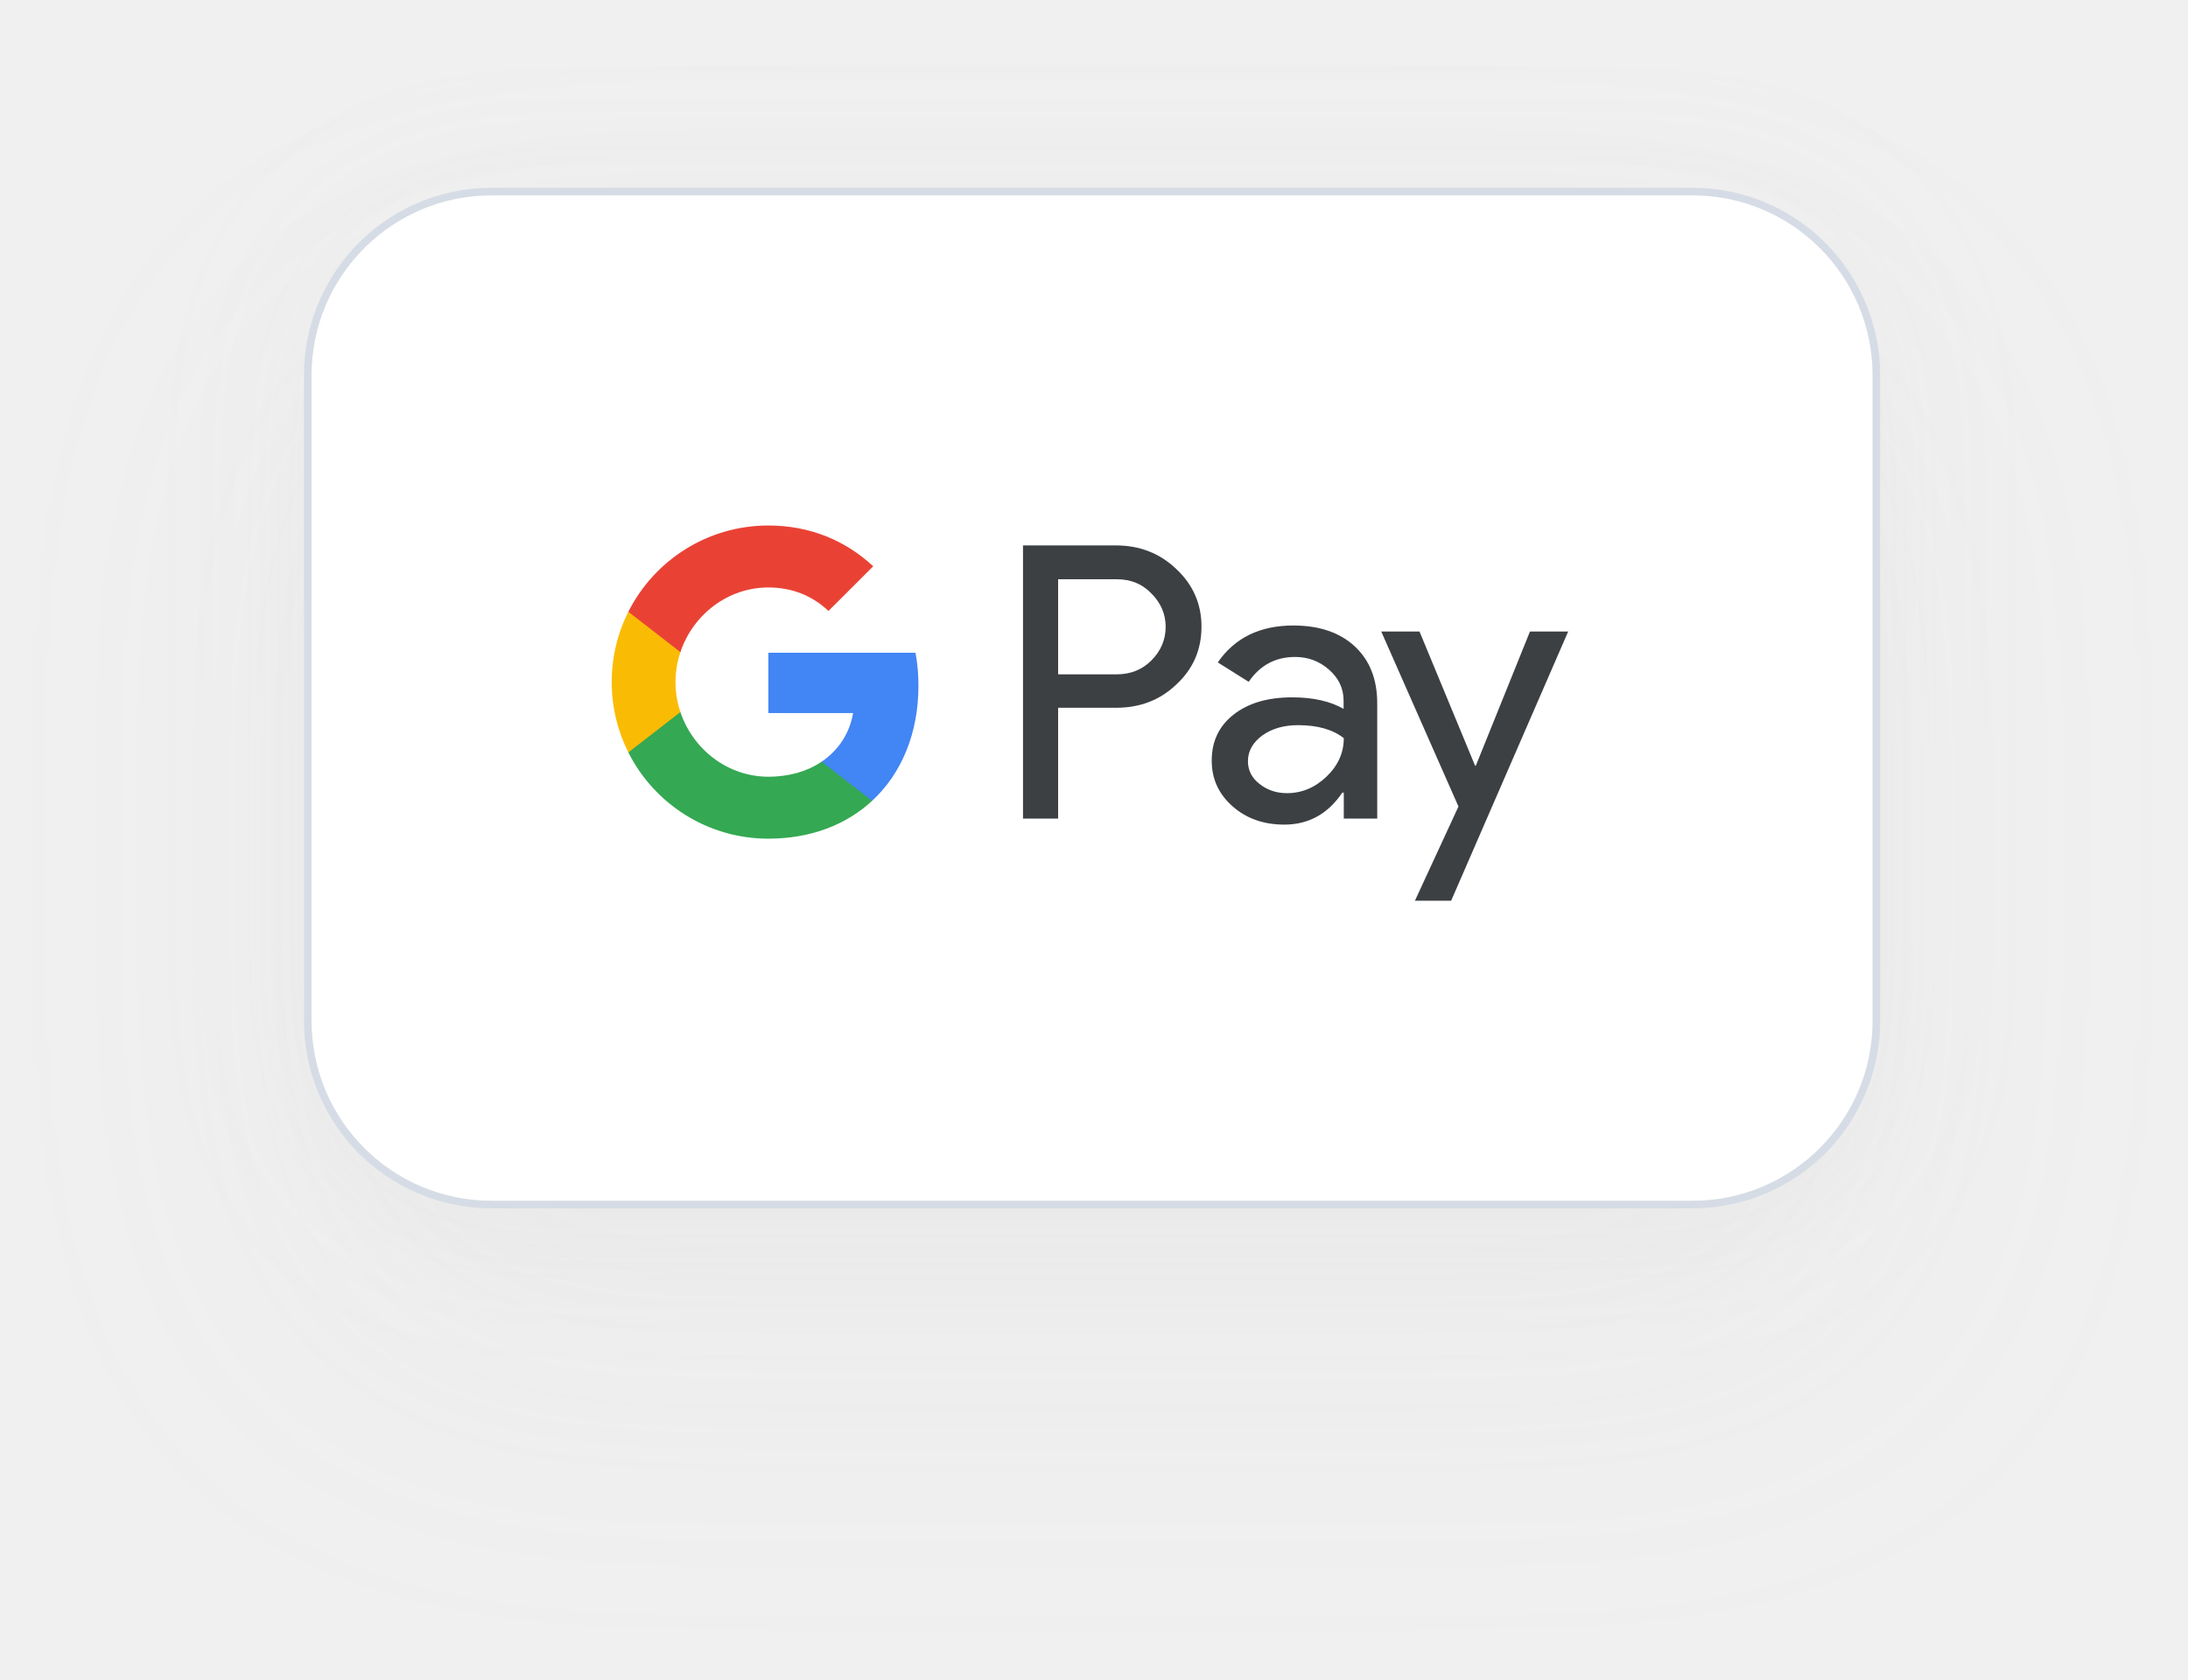
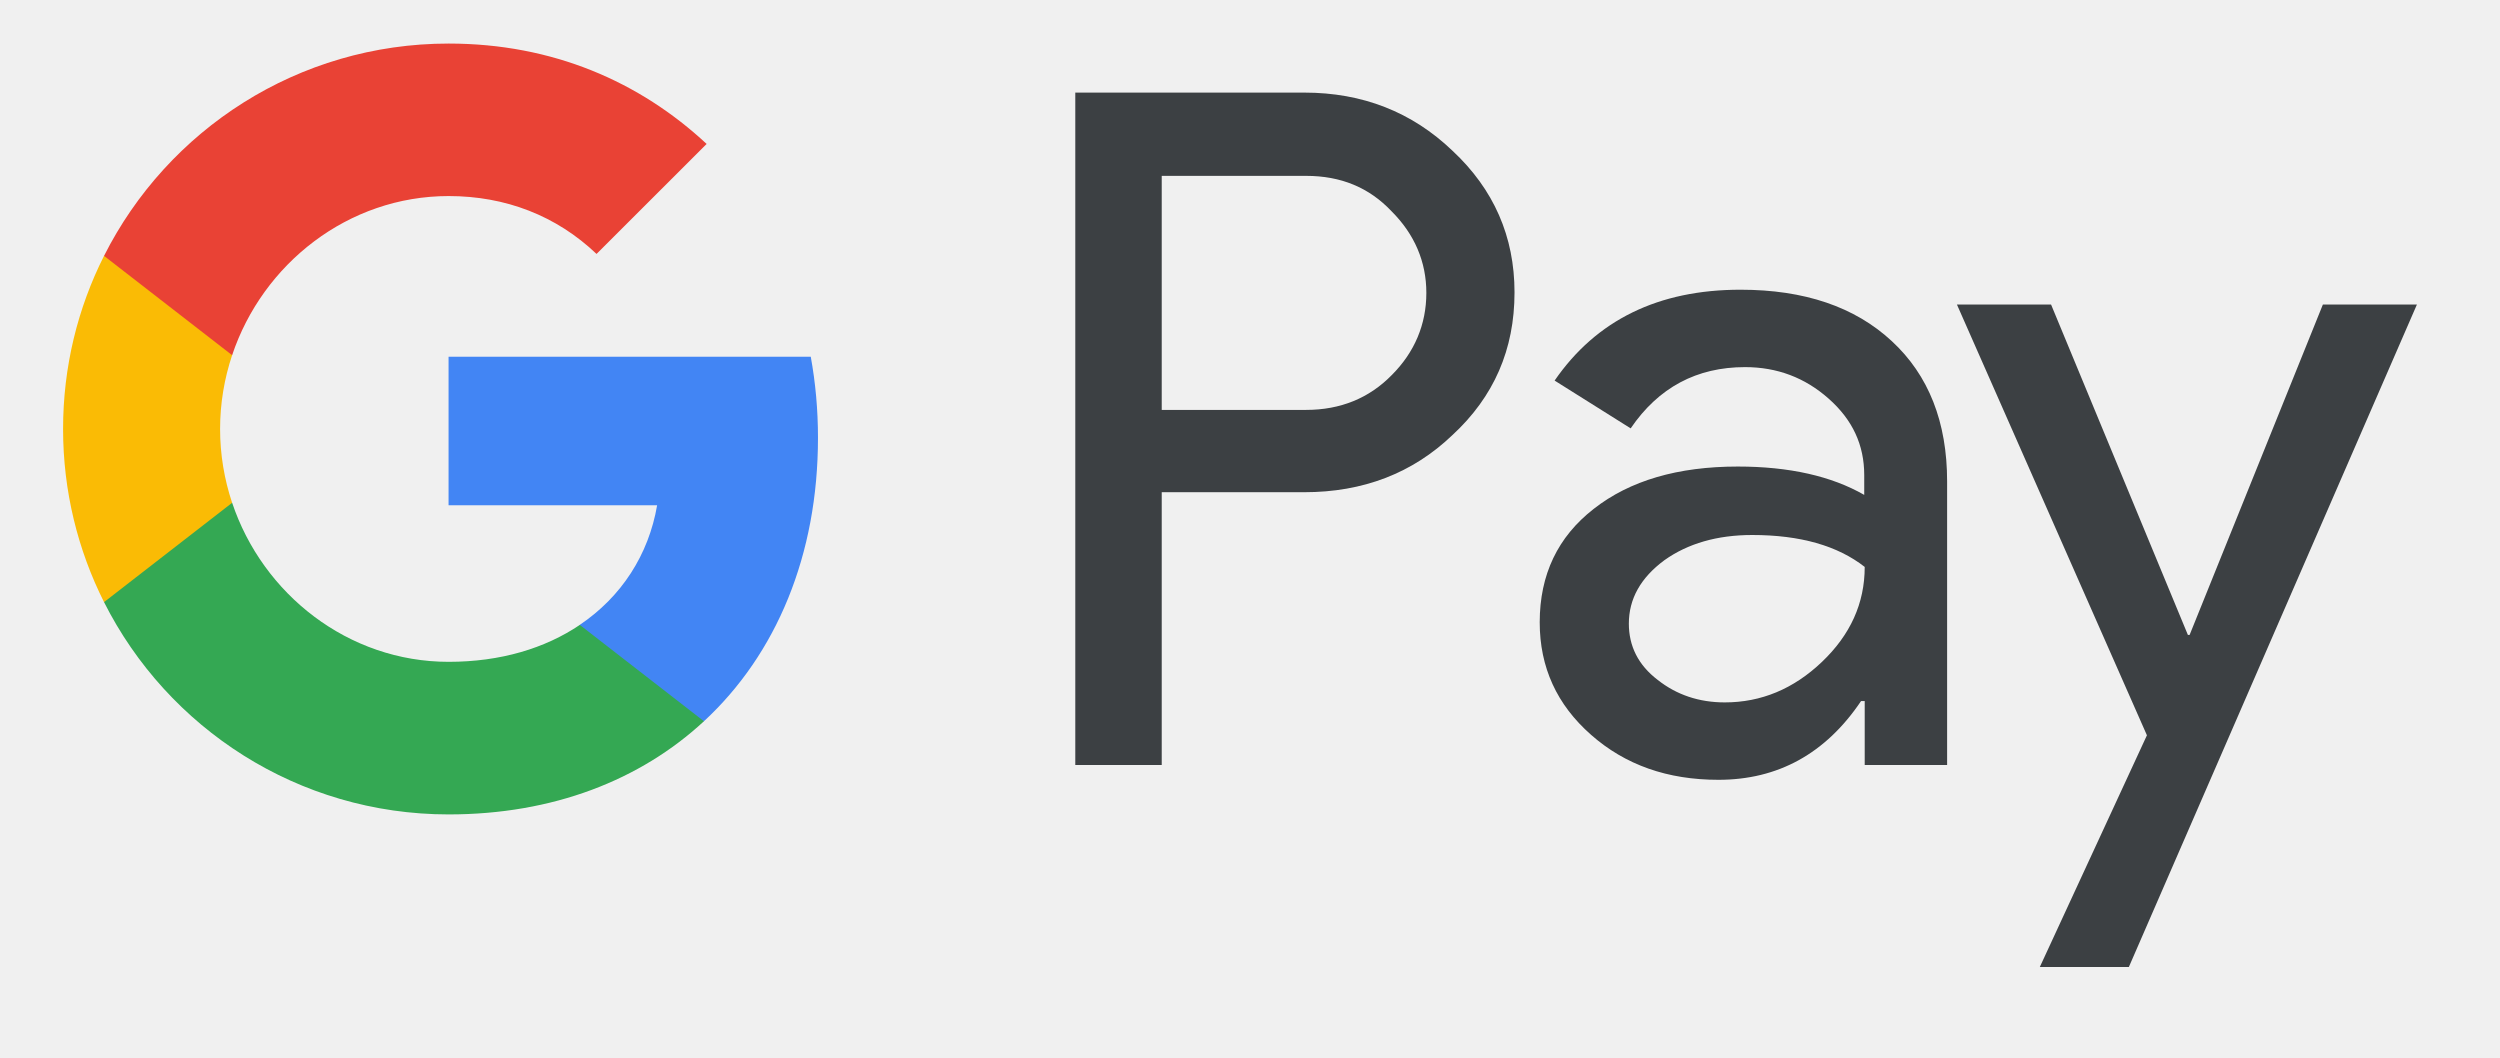
- <svg xmlns="http://www.w3.org/2000/svg" width="56" height="43" viewBox="0 0 56 43" fill="none">
-   <g filter="url(#filter0_dd_0_95)">
-     <rect x="7.972" y="5" width="39.957" height="25.741" rx="4.61" fill="white" />
-     <rect x="7.876" y="4.904" width="40.149" height="25.933" rx="4.706" stroke="#D6DCE5" stroke-width="0.192" />
-     <path d="M27.082 20.956H26.183V13.963H28.565C29.169 13.963 29.684 14.164 30.105 14.566C30.536 14.969 30.751 15.461 30.751 16.041C30.751 16.635 30.536 17.127 30.105 17.525C29.689 17.923 29.174 18.119 28.565 18.119H27.082V20.956ZM27.082 14.824V17.263H28.584C28.94 17.263 29.239 17.141 29.474 16.902C29.712 16.663 29.834 16.373 29.834 16.046C29.834 15.723 29.712 15.437 29.474 15.198C29.239 14.95 28.945 14.829 28.584 14.829H27.082V14.824Z" fill="#3C4043" />
-     <path d="M33.101 16.013C33.766 16.013 34.29 16.191 34.674 16.547C35.057 16.902 35.249 17.389 35.249 18.007V20.956H34.393V20.291H34.355C33.986 20.839 33.489 21.11 32.872 21.11C32.343 21.11 31.903 20.956 31.547 20.642C31.191 20.329 31.013 19.94 31.013 19.472C31.013 18.976 31.201 18.583 31.575 18.292C31.95 17.997 32.45 17.852 33.073 17.852C33.606 17.852 34.047 17.951 34.388 18.147V17.941C34.388 17.628 34.267 17.366 34.018 17.146C33.77 16.926 33.48 16.818 33.148 16.818C32.647 16.818 32.249 17.029 31.959 17.455L31.168 16.958C31.603 16.326 32.249 16.013 33.101 16.013ZM31.94 19.486C31.94 19.72 32.038 19.917 32.24 20.071C32.436 20.226 32.67 20.305 32.937 20.305C33.316 20.305 33.653 20.165 33.948 19.884C34.243 19.603 34.393 19.275 34.393 18.896C34.112 18.676 33.724 18.564 33.223 18.564C32.858 18.564 32.553 18.653 32.31 18.826C32.062 19.009 31.94 19.229 31.94 19.486Z" fill="#3C4043" />
-     <path d="M40.136 16.167L37.141 23.058H36.214L37.328 20.647L35.352 16.167H36.331L37.754 19.603H37.772L39.158 16.167H40.136Z" fill="#3C4043" />
-     <path d="M23.507 17.553C23.507 17.26 23.481 16.98 23.432 16.71H19.665V18.255L21.834 18.255C21.746 18.769 21.463 19.207 21.029 19.499V20.501H22.321C23.075 19.803 23.507 18.772 23.507 17.553Z" fill="#4285F4" />
-     <path d="M21.03 19.499C20.67 19.742 20.207 19.884 19.666 19.884C18.62 19.884 17.732 19.179 17.414 18.228H16.082V19.262C16.742 20.572 18.099 21.47 19.666 21.47C20.749 21.47 21.659 21.114 22.321 20.501L21.03 19.499Z" fill="#34A853" />
-     <path d="M17.289 17.462C17.289 17.195 17.333 16.937 17.414 16.694V15.661H16.082C15.809 16.203 15.656 16.814 15.656 17.462C15.656 18.109 15.81 18.721 16.082 19.262L17.414 18.229C17.333 17.986 17.289 17.728 17.289 17.462Z" fill="#FABB05" />
-     <path d="M19.666 15.039C20.257 15.039 20.786 15.243 21.204 15.641L22.349 14.497C21.654 13.85 20.748 13.453 19.666 13.453C18.099 13.453 16.742 14.351 16.082 15.661L17.414 16.694C17.732 15.744 18.62 15.039 19.666 15.039Z" fill="#E94235" />
-   </g>
-   <defs>
-     <filter id="filter0_dd_0_95" x="0.096" y="0.966" width="55.709" height="41.494" filterUnits="userSpaceOnUse" color-interpolation-filters="sRGB">
-       <feFlood flood-opacity="0" result="BackgroundImageFix" />
-       <feColorMatrix in="SourceAlpha" type="matrix" values="0 0 0 0 0 0 0 0 0 0 0 0 0 0 0 0 0 0 127 0" result="hardAlpha" />
-       <feOffset dy="0.384" />
-       <feGaussianBlur stdDeviation="1.921" />
-       <feColorMatrix type="matrix" values="0 0 0 0 0.718 0 0 0 0 0.718 0 0 0 0 0.718 0 0 0 0.08 0" />
-       <feBlend mode="normal" in2="BackgroundImageFix" result="effect1_dropShadow_0_95" />
-       <feColorMatrix in="SourceAlpha" type="matrix" values="0 0 0 0 0 0 0 0 0 0 0 0 0 0 0 0 0 0 127 0" result="hardAlpha" />
-       <feOffset dy="3.842" />
-       <feGaussianBlur stdDeviation="3.842" />
-       <feColorMatrix type="matrix" values="0 0 0 0 0.718 0 0 0 0 0.718 0 0 0 0 0.718 0 0 0 0.08 0" />
-       <feBlend mode="normal" in2="effect1_dropShadow_0_95" result="effect2_dropShadow_0_95" />
-       <feBlend mode="normal" in="SourceGraphic" in2="effect2_dropShadow_0_95" result="shape" />
-     </filter>
-   </defs>
+ <svg xmlns="http://www.w3.org/2000/svg" width="26" height="11" viewBox="0 0 26 11" fill="none">
+   <path d="M12.082 7.956H11.183V0.963H13.565C14.169 0.963 14.684 1.164 15.105 1.567C15.536 1.969 15.751 2.461 15.751 3.041C15.751 3.635 15.536 4.127 15.105 4.525C14.689 4.923 14.174 5.119 13.565 5.119H12.082V7.956ZM12.082 1.824V4.263H13.584C13.94 4.263 14.239 4.141 14.473 3.902C14.712 3.664 14.834 3.373 14.834 3.046C14.834 2.723 14.712 2.437 14.473 2.198C14.239 1.95 13.945 1.829 13.584 1.829H12.082V1.824Z" fill="#3C4043" />
+   <path d="M18.101 3.013C18.766 3.013 19.29 3.191 19.674 3.547C20.058 3.902 20.25 4.389 20.25 5.007V7.956H19.393V7.291H19.355C18.986 7.839 18.489 8.11 17.872 8.11C17.343 8.11 16.903 7.956 16.547 7.642C16.191 7.329 16.013 6.94 16.013 6.472C16.013 5.976 16.201 5.583 16.575 5.292C16.95 4.998 17.45 4.852 18.073 4.852C18.607 4.852 19.047 4.951 19.388 5.147V4.941C19.388 4.628 19.267 4.366 19.018 4.146C18.77 3.926 18.48 3.818 18.148 3.818C17.647 3.818 17.249 4.029 16.959 4.455L16.168 3.958C16.603 3.327 17.249 3.013 18.101 3.013ZM16.94 6.486C16.94 6.72 17.038 6.917 17.24 7.071C17.436 7.226 17.67 7.305 17.937 7.305C18.316 7.305 18.653 7.165 18.948 6.884C19.243 6.603 19.393 6.275 19.393 5.896C19.112 5.676 18.724 5.564 18.223 5.564C17.858 5.564 17.553 5.653 17.31 5.826C17.062 6.009 16.94 6.229 16.94 6.486Z" fill="#3C4043" />
+   <path d="M25.136 3.167L22.14 10.057H21.214L22.328 7.647L20.352 3.167H21.331L22.754 6.603H22.772L24.158 3.167H25.136Z" fill="#3C4043" />
+   <path d="M8.507 4.553C8.507 4.26 8.481 3.979 8.432 3.71H4.665V5.255L6.834 5.255C6.746 5.769 6.463 6.207 6.029 6.499V7.501H7.321C8.075 6.803 8.507 5.772 8.507 4.553Z" fill="#4285F4" />
+   <path d="M6.03 6.499C5.67 6.742 5.207 6.883 4.666 6.883C3.62 6.883 2.732 6.179 2.414 5.228H1.082V6.262C1.742 7.572 3.099 8.47 4.666 8.47C5.749 8.47 6.659 8.114 7.321 7.501L6.03 6.499Z" fill="#34A853" />
+   <path d="M2.289 4.462C2.289 4.195 2.333 3.937 2.414 3.694V2.661H1.082C0.809 3.202 0.656 3.814 0.656 4.462C0.656 5.109 0.81 5.721 1.082 6.262L2.414 5.229C2.333 4.986 2.289 4.728 2.289 4.462Z" fill="#FABB05" />
+   <path d="M4.666 2.039C5.257 2.039 5.786 2.243 6.204 2.641L7.349 1.497C6.654 0.85 5.748 0.453 4.666 0.453C3.099 0.453 1.742 1.351 1.082 2.661L2.414 3.694C2.732 2.744 3.62 2.039 4.666 2.039Z" fill="#E94235" />
</svg>
